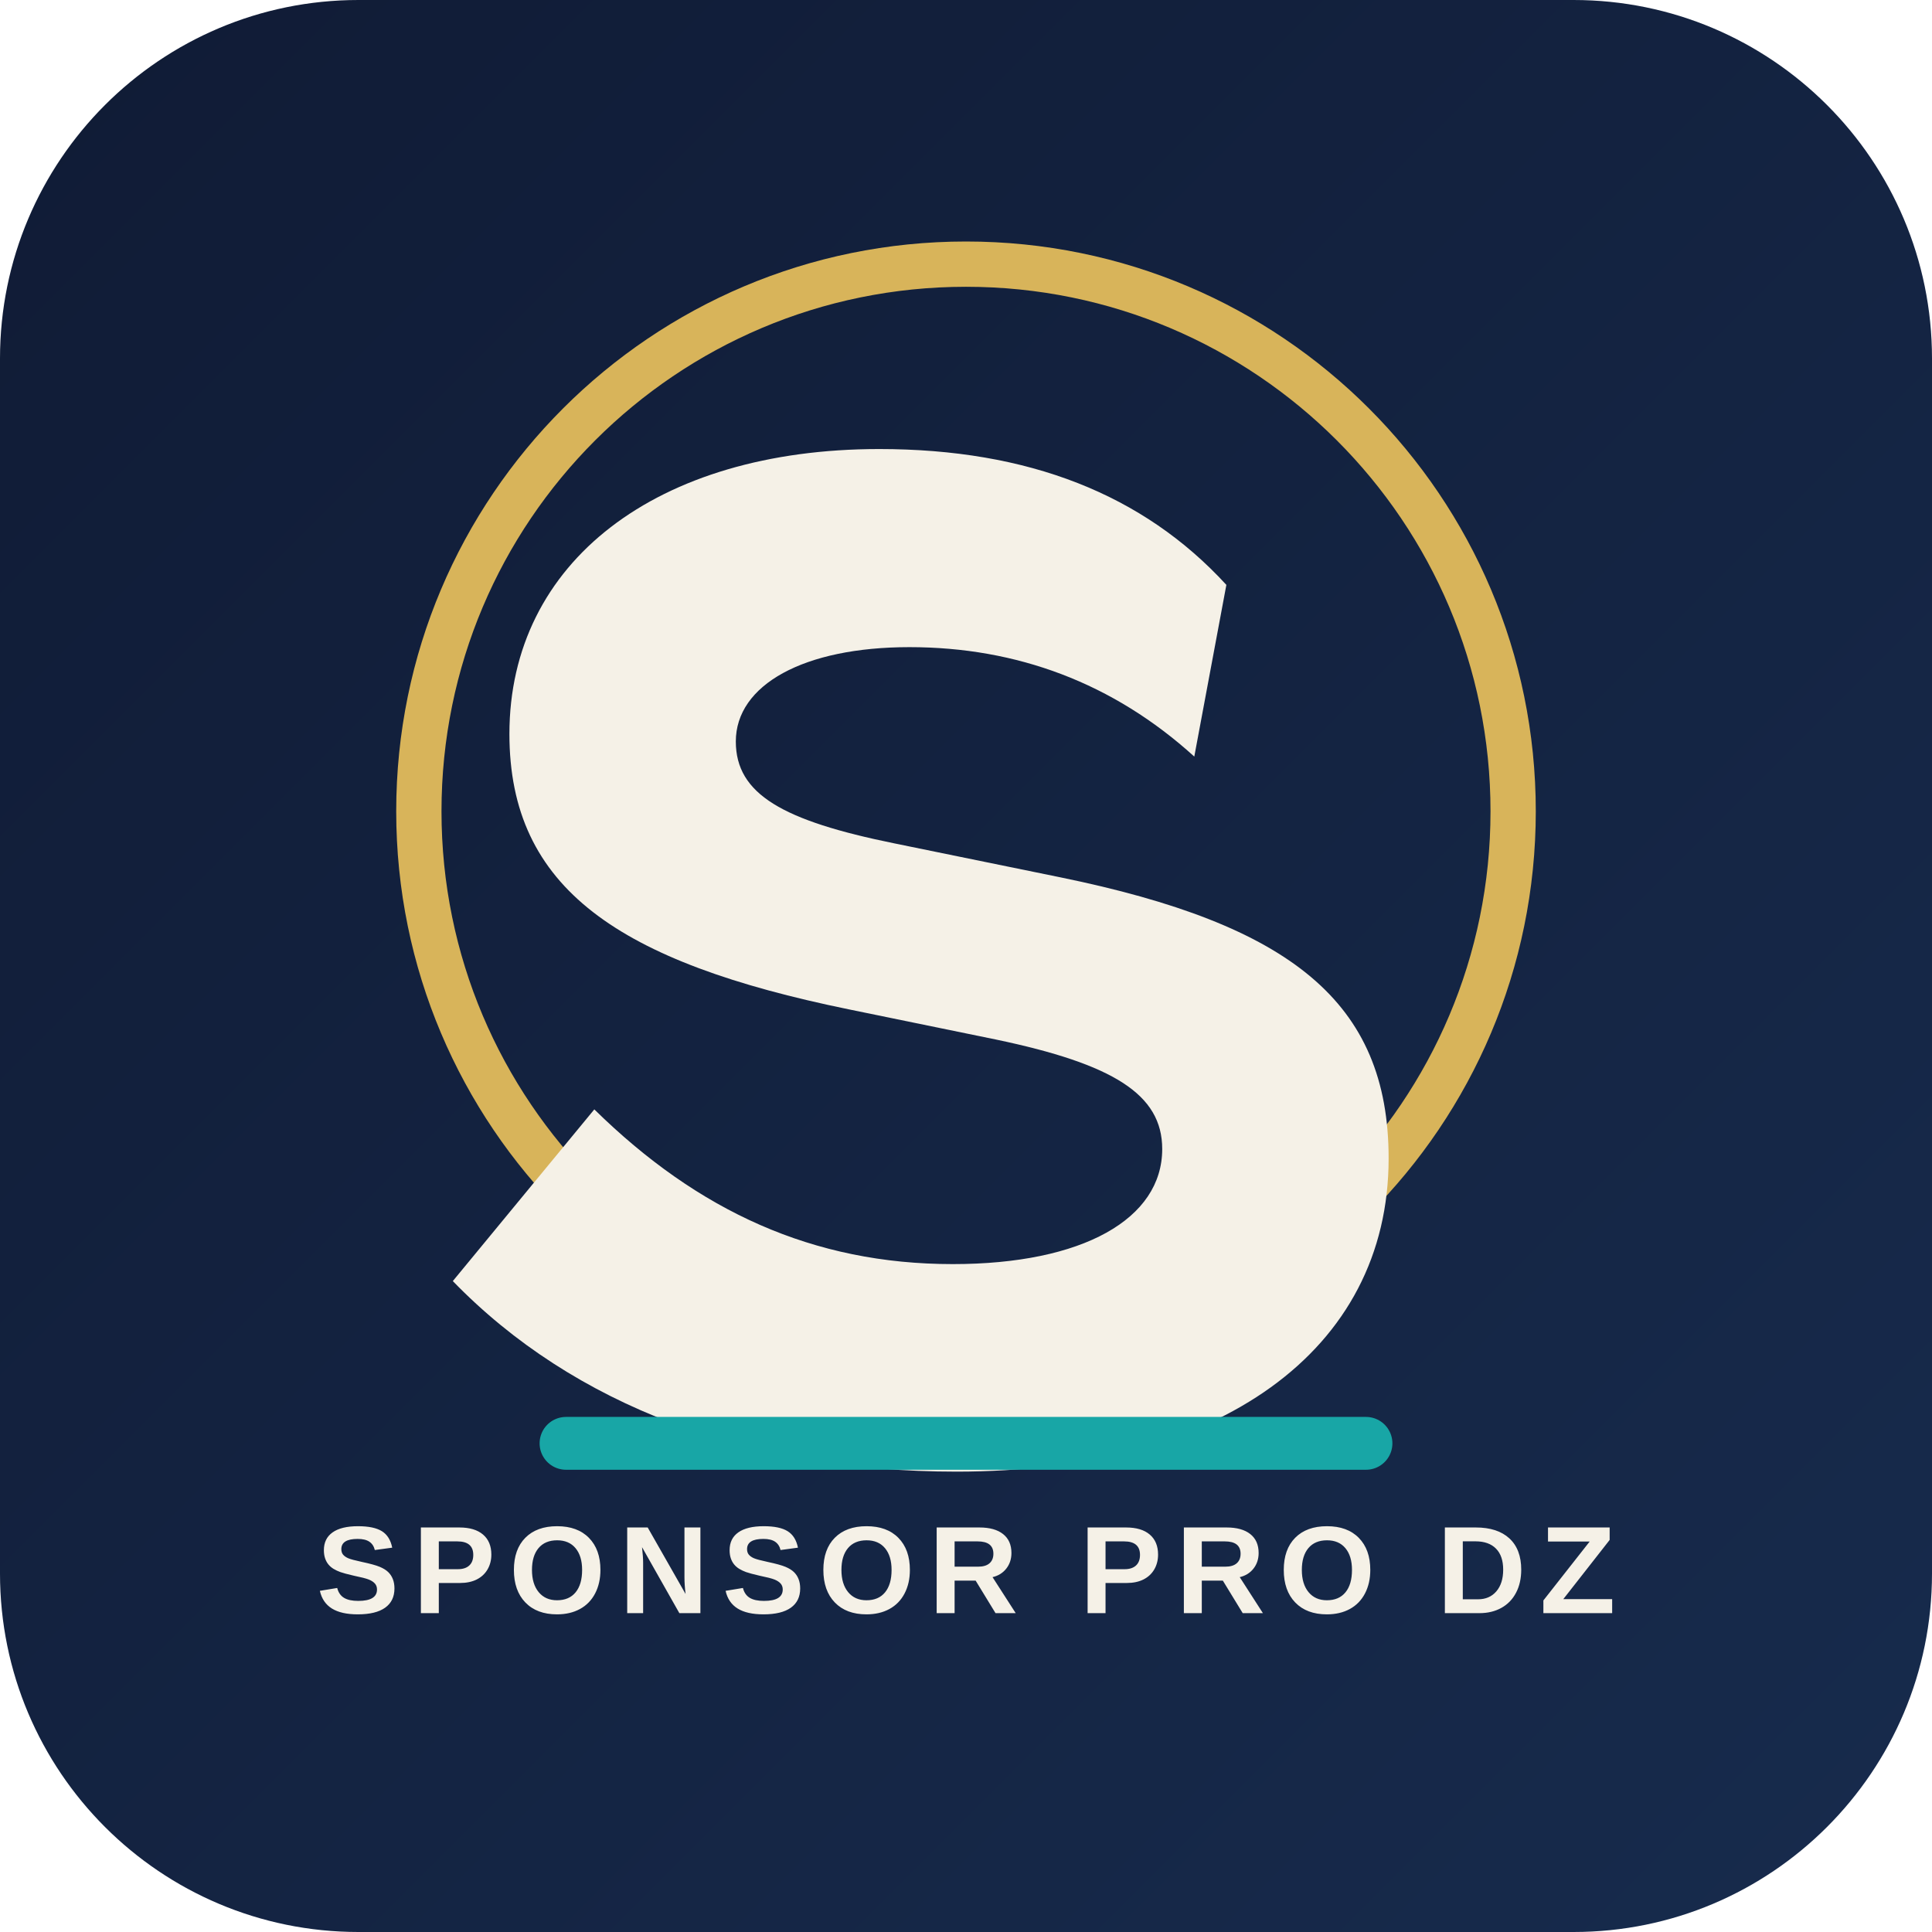
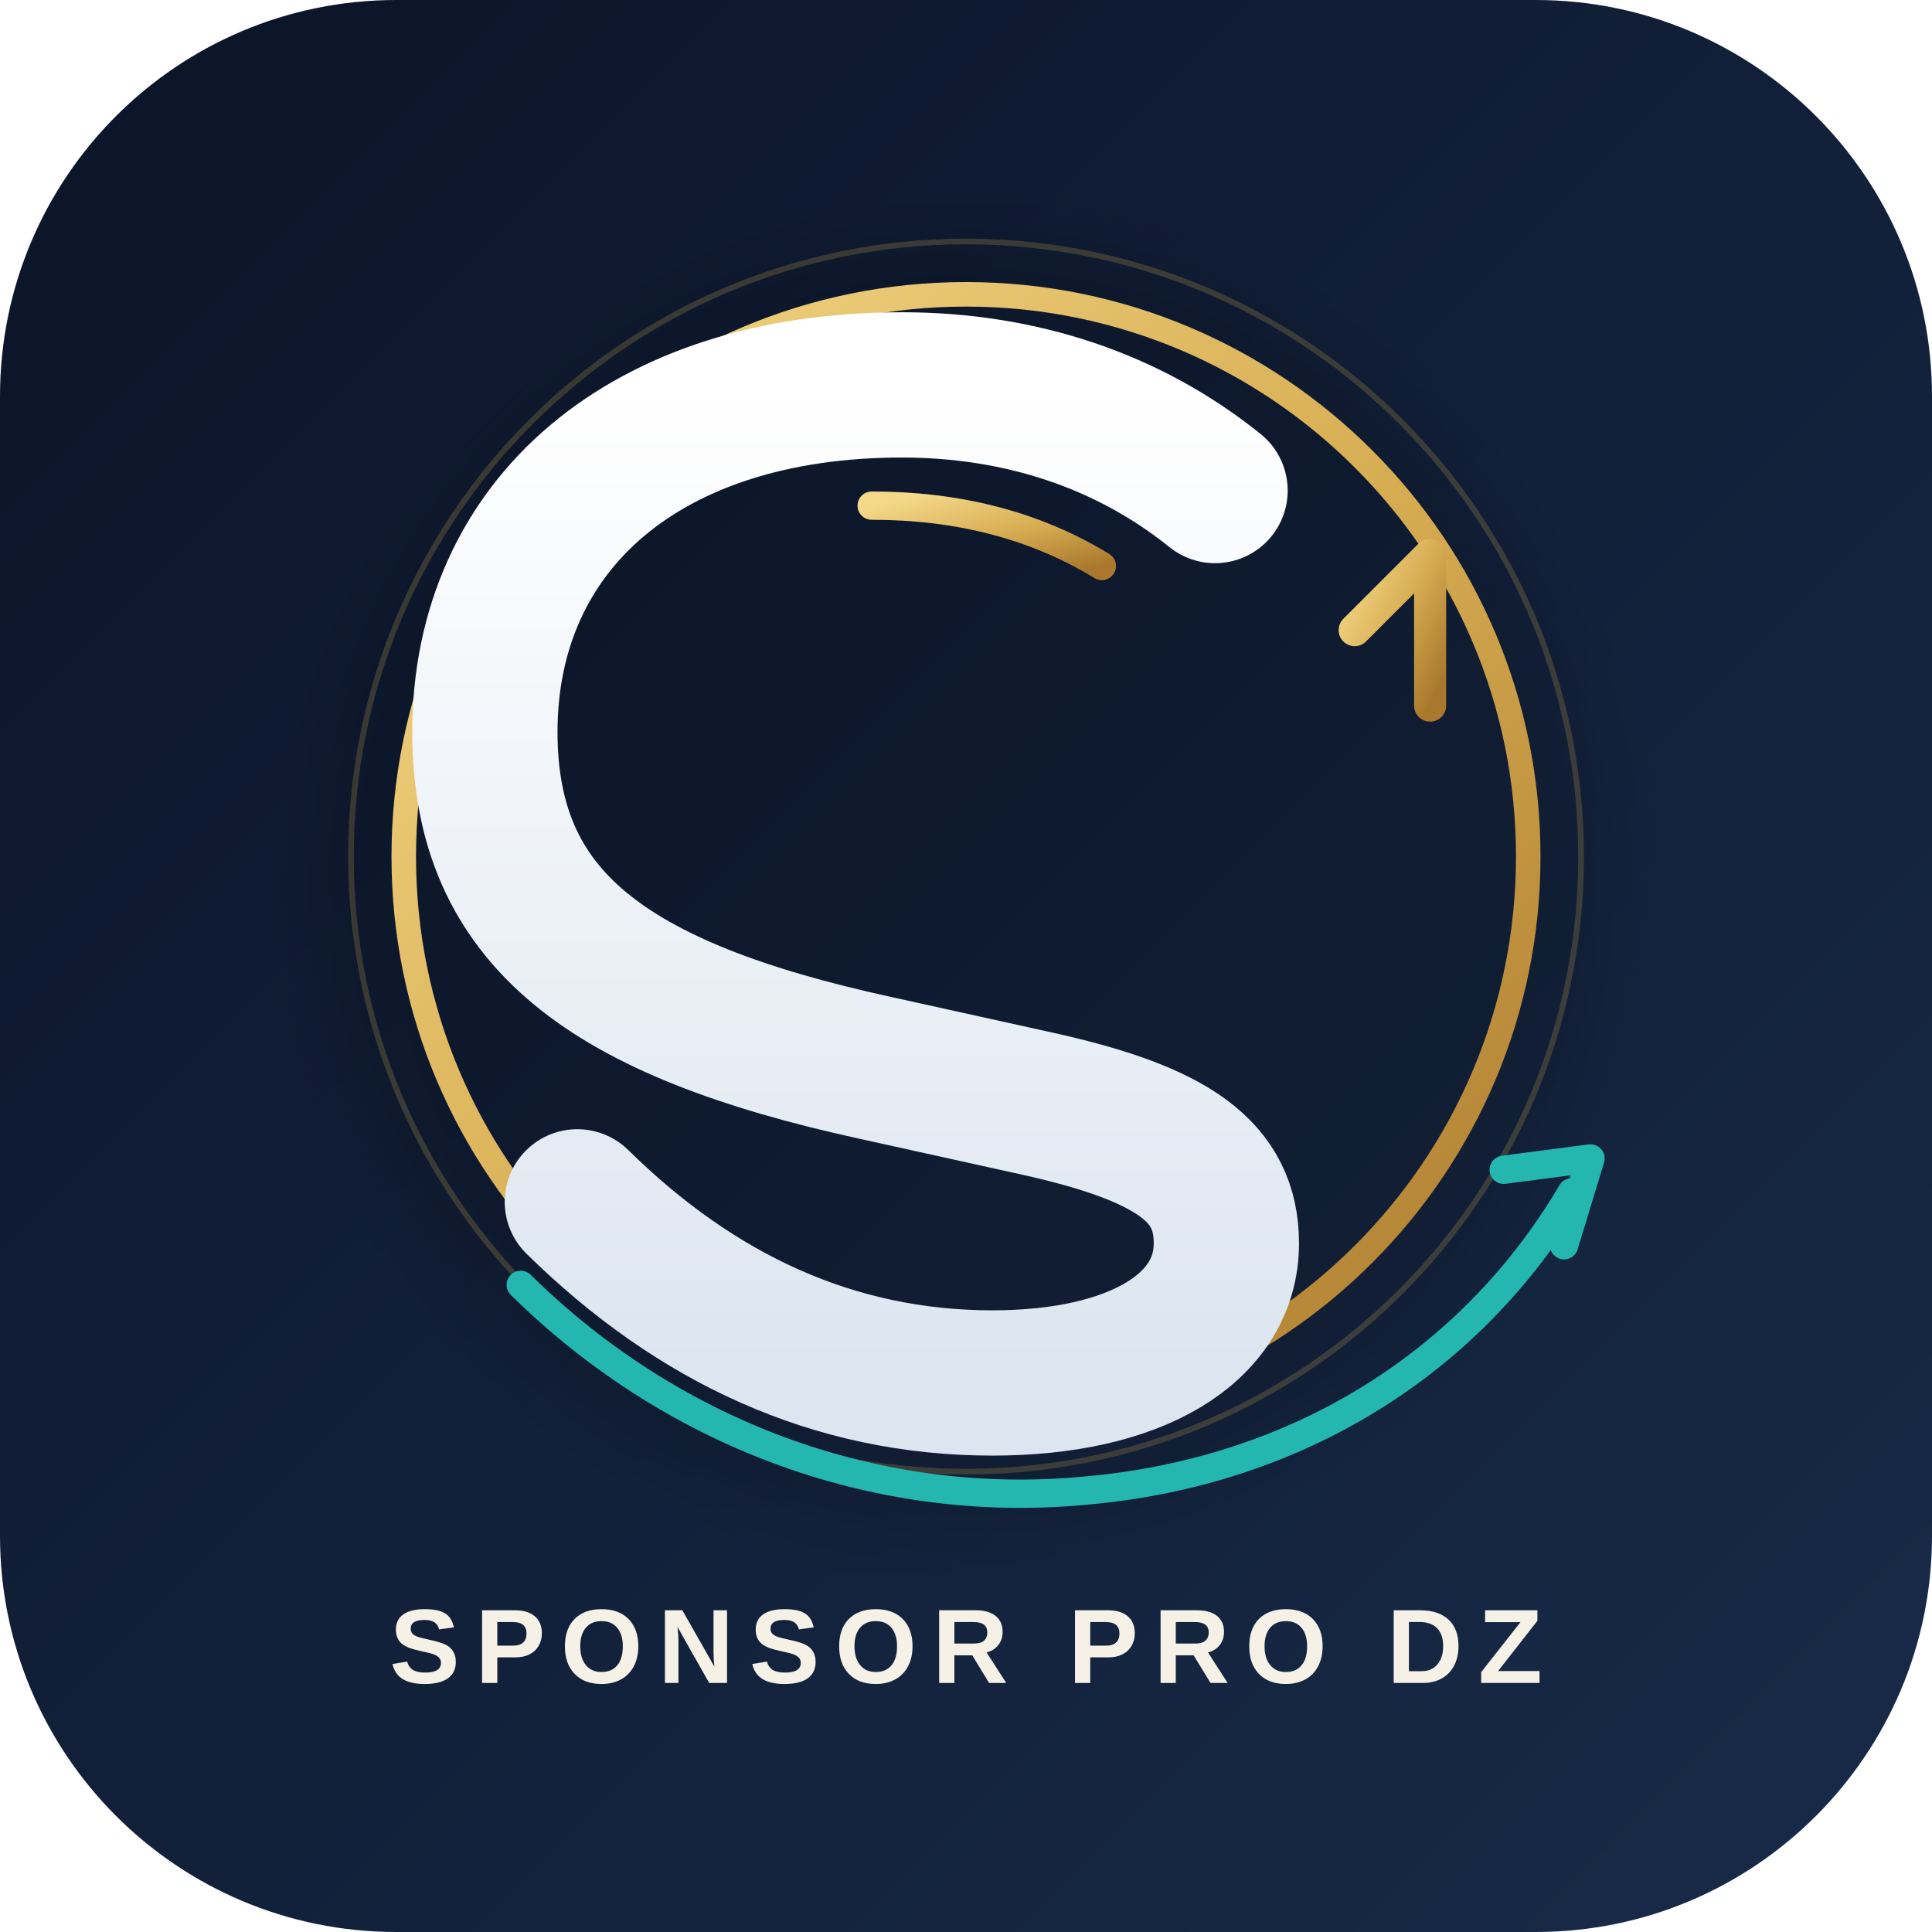
- <svg xmlns="http://www.w3.org/2000/svg" width="1024" height="1024" viewBox="0 0 1024 1024">
+ <svg xmlns="http://www.w3.org/2000/svg" width="1024" height="1024" viewBox="0 0 1024 1024" role="img" aria-labelledby="title desc">
  <defs>
-     <linearGradient id="bg" x1="0" y1="0" x2="1" y2="1">
-       <stop stop-color="#101b35" />
-       <stop offset="1" stop-color="#172b4d" />
+     <linearGradient id="background" x1="0" y1="0" x2="1" y2="1">
+       <stop offset="0" stop-color="#0B1428" />
+       <stop offset="1" stop-color="#182B49" />
    </linearGradient>
+     <linearGradient id="gold" x1="0" y1="0" x2="1" y2="1">
+       <stop offset="0" stop-color="#F5D98A" />
+       <stop offset=".52" stop-color="#D7AD52" />
+       <stop offset="1" stop-color="#A9782D" />
+     </linearGradient>
+     <linearGradient id="ivory" x1="0" y1="0" x2="0" y2="1">
+       <stop offset="0" stop-color="#FFFFFF" />
+       <stop offset="1" stop-color="#DCE5F0" />
+     </linearGradient>
+     <filter id="shadow" x="-30%" y="-30%" width="160%" height="160%">
+       <feGaussianBlur stdDeviation="18" />
+     </filter>
  </defs>
-   <rect width="1024" height="1024" rx="190" fill="url(#bg)" />
-   <circle cx="512" cy="430" r="290" fill="none" stroke="#d8b45a" stroke-width="24" />
-   <path d="M650 310c-44-48-105-72-184-72-118 0-196 60-196 151 0 82 58 121 180 146l78 16c62 13 88 29 88 58 0 37-42 61-111 61-74 0-135-28-190-82l-75 91c64 66 157 101 267 101 139 0 229-64 229-166 0-83-52-124-174-149l-88-18c-59-12-84-26-84-54 0-30 36-50 92-50 57 0 108 19 151 58z" fill="#f5f1e7" />
-   <path d="M300 765h424" stroke="#18a6a6" stroke-width="28" stroke-linecap="round" />
-   <text x="512" y="855" text-anchor="middle" font-family="Arial,sans-serif" font-size="66" font-weight="700" letter-spacing="7" fill="#f5f1e7">SPONSOR PRO DZ</text>
+   <rect width="1024" height="1024" rx="210" fill="url(#background)" />
+   <circle cx="512" cy="470" r="342" fill="#000000" opacity=".16" filter="url(#shadow)" />
+   <circle cx="512" cy="454" r="326" fill="none" stroke="#D7AD52" stroke-opacity=".22" stroke-width="3" />
+   <circle cx="512" cy="454" r="298" fill="none" stroke="url(#gold)" stroke-width="13" />
+   <path d="M276 681 C354 758 462 801 576 790 C688 780 780 722 833 632" fill="none" stroke="#23B7B0" stroke-width="15" stroke-linecap="round" />
+   <path d="M797 620 L843 614 L829 660" fill="none" stroke="#23B7B0" stroke-width="15" stroke-linecap="round" stroke-linejoin="round" />
+   <path d="M644 260 C598 223 541 204 478 204 C342 204 257 278 257 388 C257 487 322 535 464 566 L550 585 C622 601 650 621 650 659 C650 704 602 733 526 733 C442 733 369 699 306 637" fill="none" stroke="url(#ivory)" stroke-width="77" stroke-linecap="round" stroke-linejoin="round" />
+   <path d="M584 300 C548 278 507 268 462 268" fill="none" stroke="url(#gold)" stroke-width="15" stroke-linecap="round" />
+   <path d="M718 334 L758 294 L758 374" fill="none" stroke="url(#gold)" stroke-width="17" stroke-linecap="round" stroke-linejoin="round" />
+   <text x="512" y="892" text-anchor="middle" fill="#F5F1E7" font-family="Arial, Helvetica, sans-serif" font-size="56" font-weight="700" letter-spacing="8">SPONSOR PRO DZ</text>
</svg>
